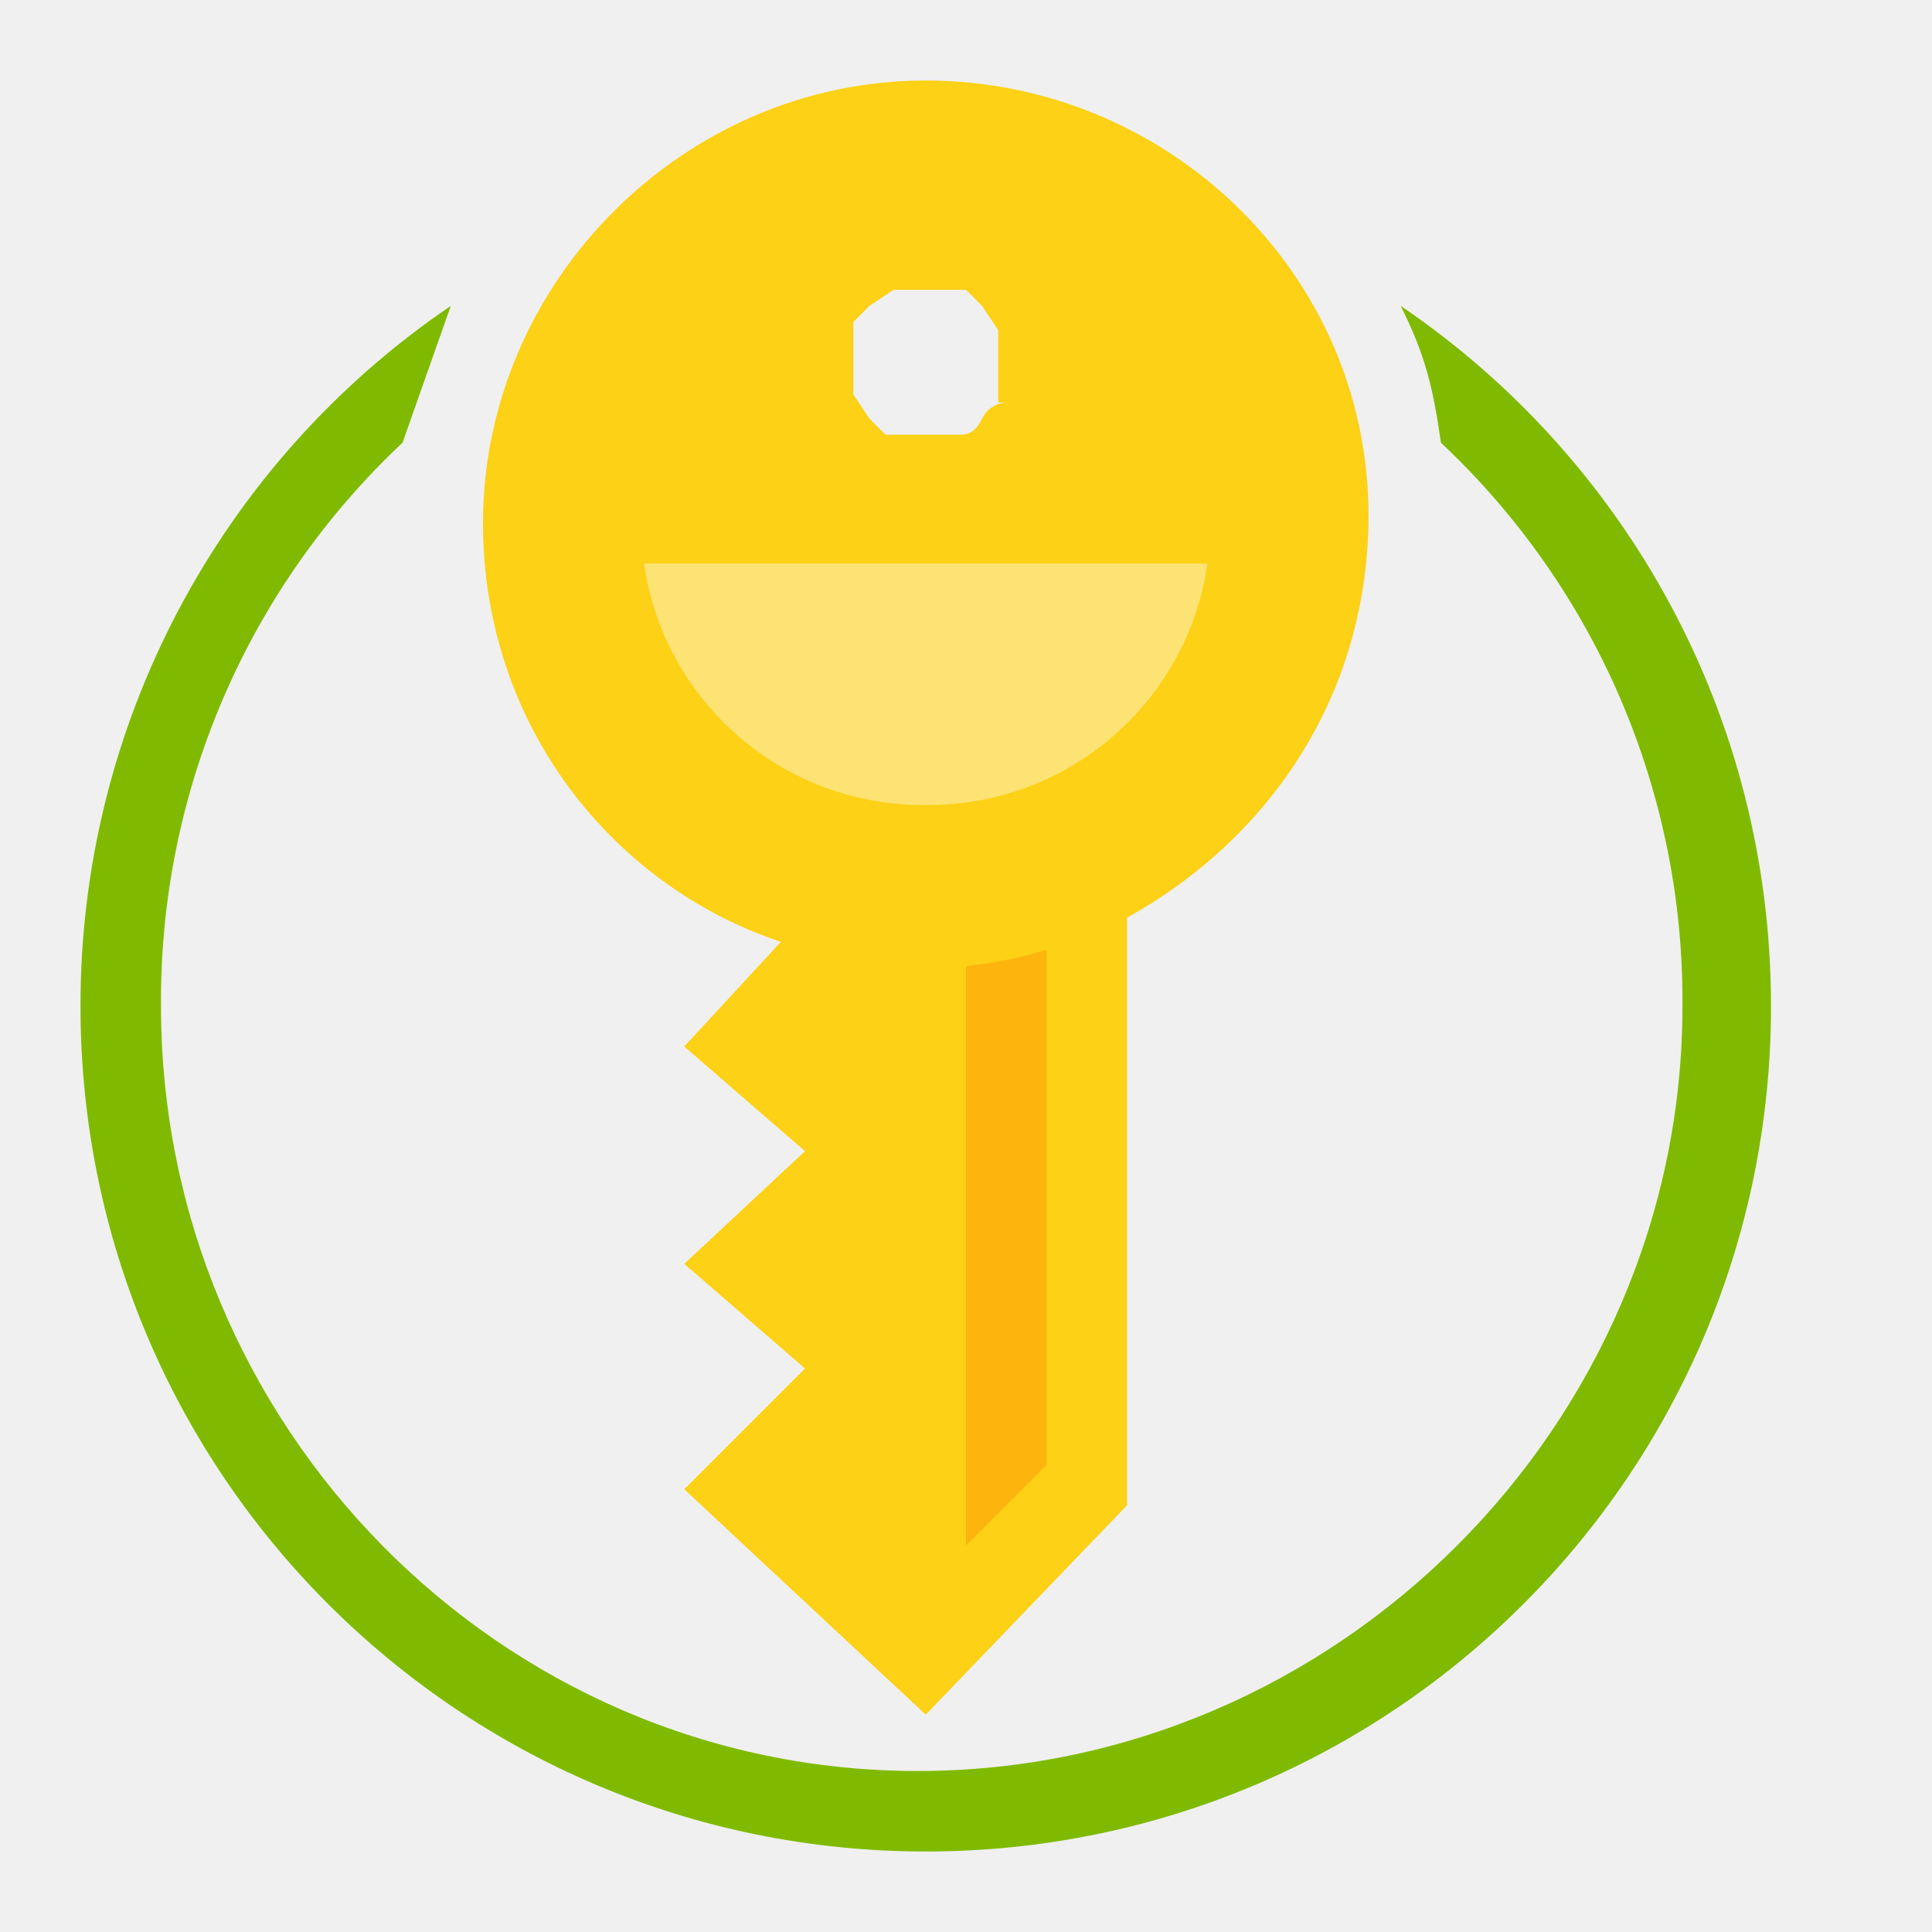
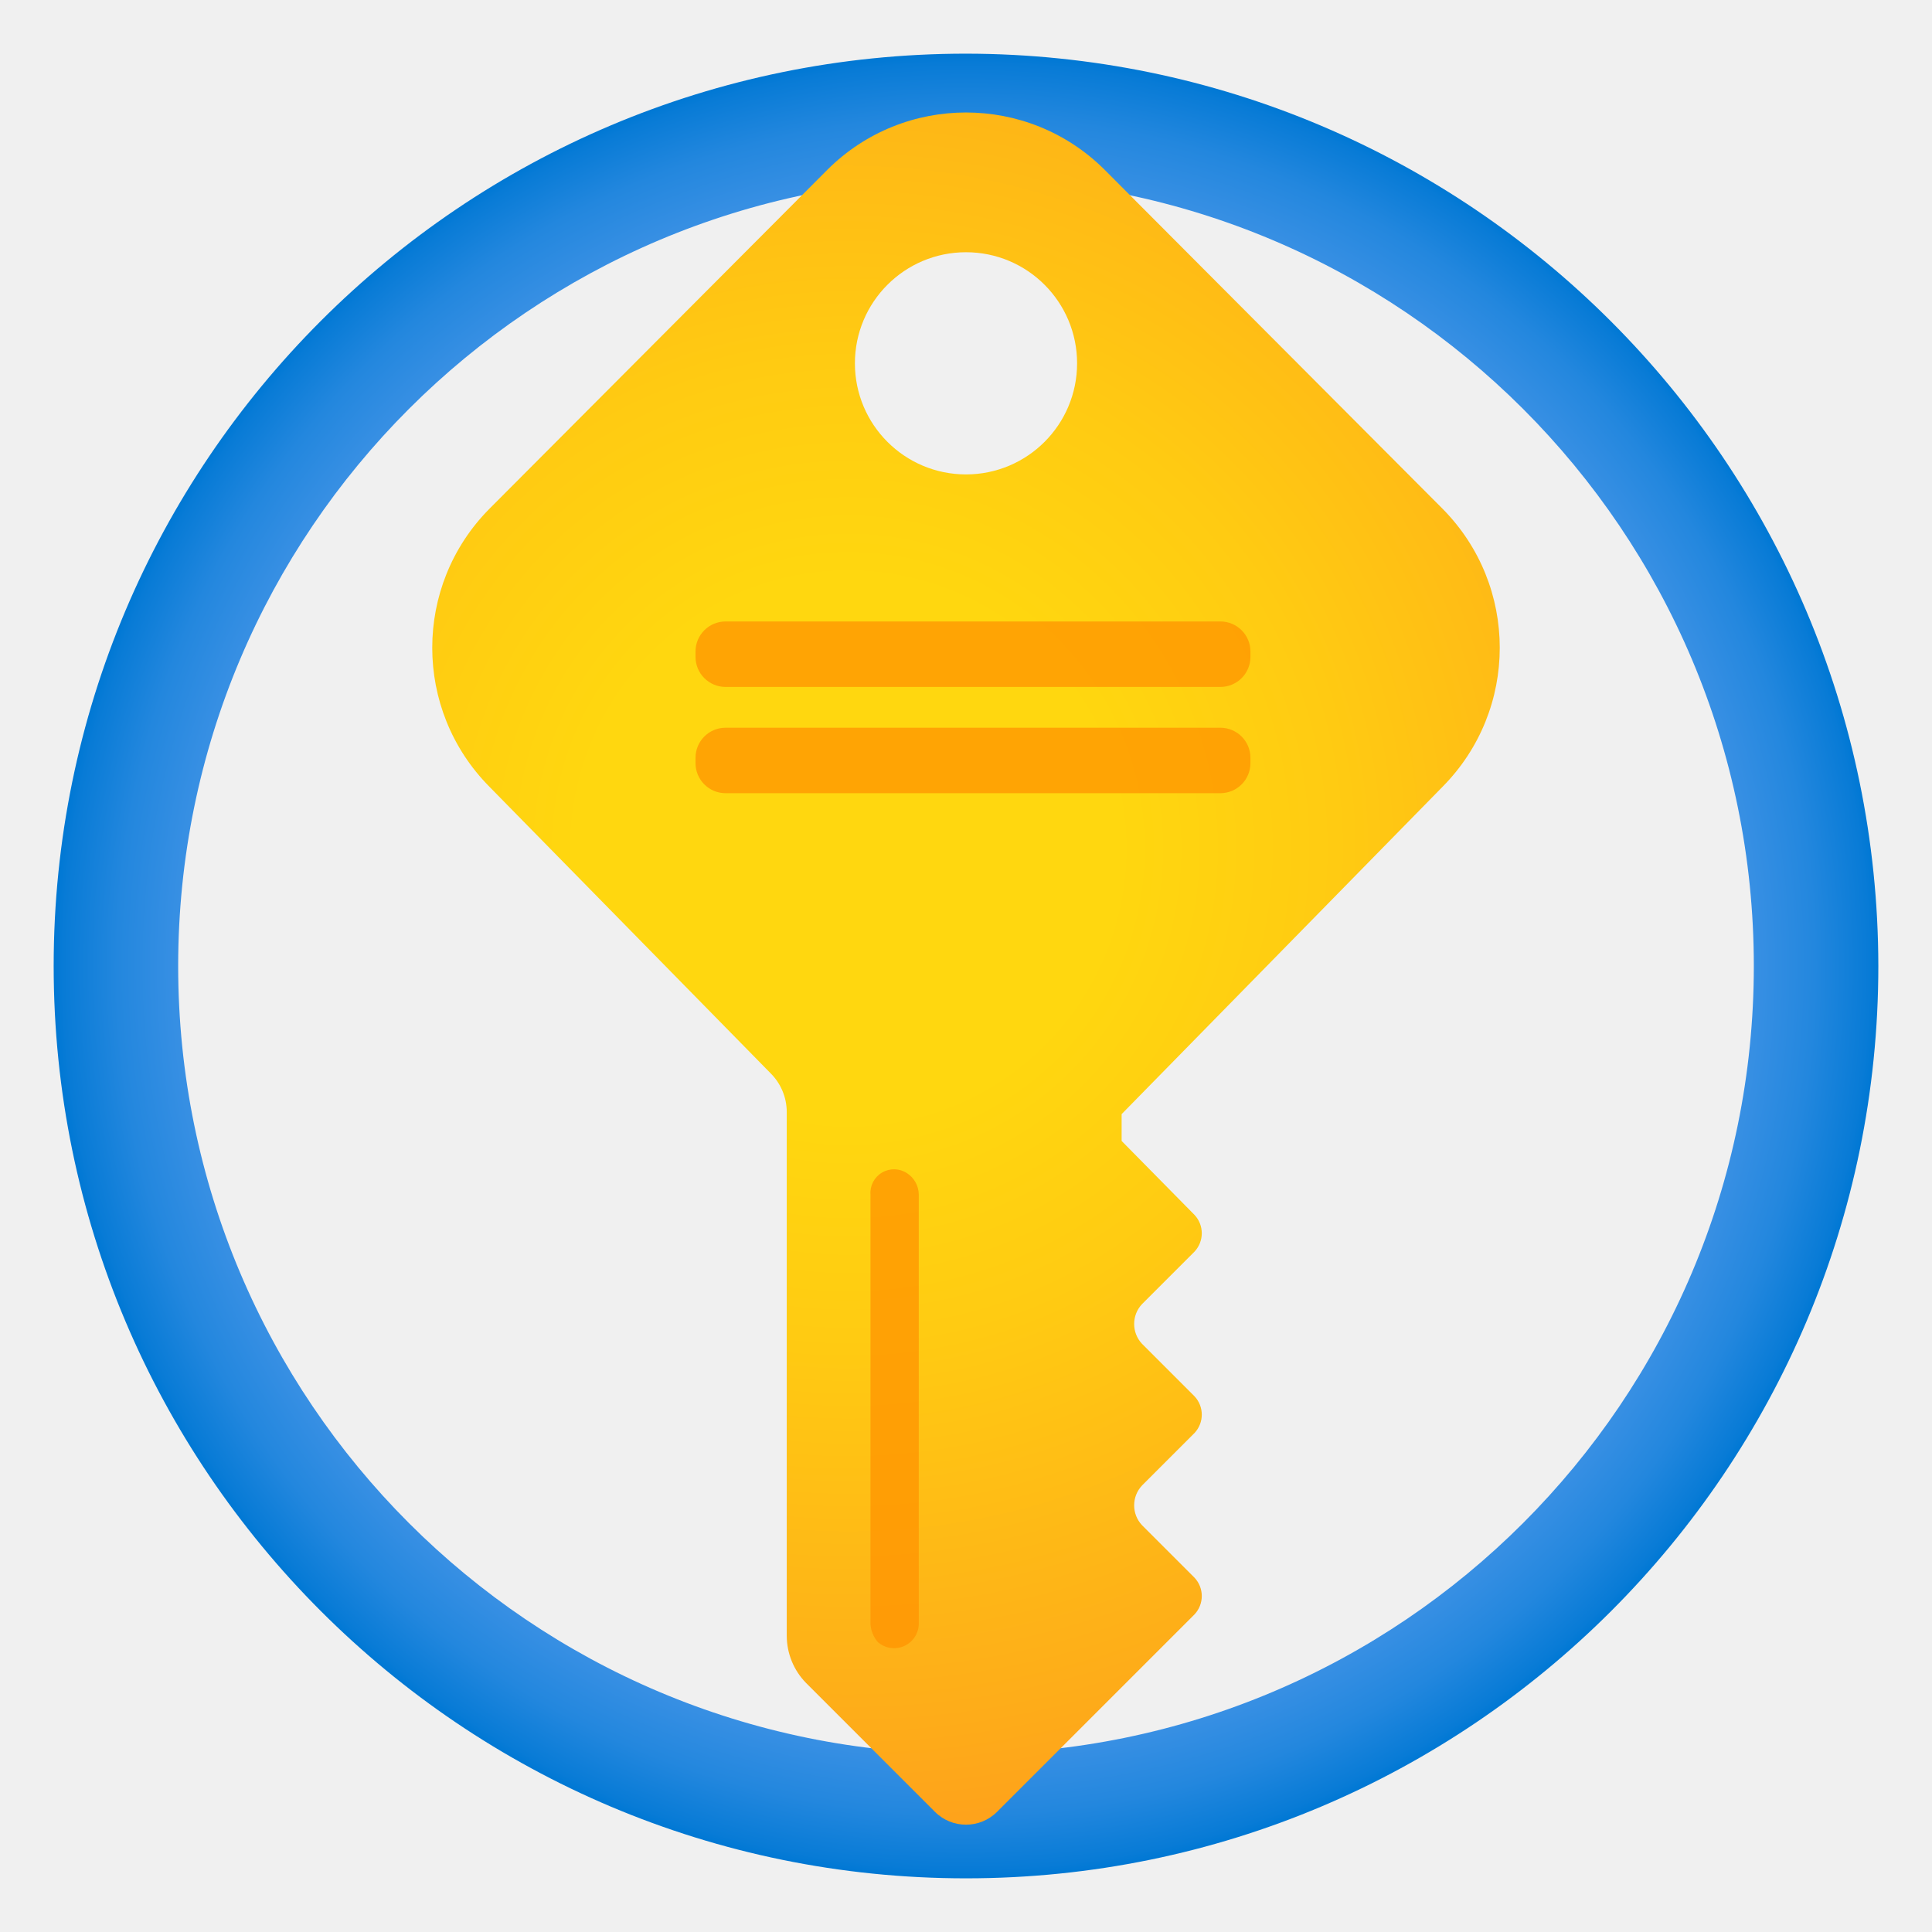
- <svg xmlns="http://www.w3.org/2000/svg" class="" focusable="false" role="presentation" version="1.1" viewBox="0 0 24 24">
-   <path class="msportalfx-svg-c11" d="M11.5 1C8.5 1 6 3.5 6 6.5 6 9 7.6 11 9.7 11.7L8.5 13l1.5 1.3-1.5 1.4L10 17l-1.5 1.5 3 2.8 2.5-2.6v-7.3c1.8-1 3-2.8 3-5 0-3-2.5-5.4-5.5-5.4zm1 4s-.2 0-.3.2-.2.2-.3.2H11l-.2-.2-.2-.3V4l.2-.2.3-.2h.9l.2.2.2.3V5z" fill="#fcd116" />
-   <path class="msportalfx-svg-c10" d="M12 12v7.2l1-1v-6.4a5.5 5.5 0 0 1-1 .2z" fill="#ff8c00" opacity=".4" />
-   <path class="msportalfx-svg-c01" d="M11.5 10A3.5 3.5 0 0 0 15 7H8a3.5 3.5 0 0 0 3.5 3z" fill="#fff" opacity=".4" />
-   <path class="msportalfx-svg-c14" d="M17.4 3.8c.3.6.4 1 .5 1.7a9.5 9.5 0 0 1 3 7c0 5.2-4.3 9.5-9.5 9.5S2 17.7 2 12.5a9.5 9.5 0 0 1 3-7l.6-1.7A10.5 10.5 0 0 0 1 12.5C1 18.3 5.7 23 11.5 23S22 18.3 22 12.5c0-3.6-1.8-6.8-4.6-8.7z" fill="#7fba00" />
+ <svg xmlns="http://www.w3.org/2000/svg" viewBox="0 0 18 18" class="" role="presentation" focusable="false" id="FxSymbol0-0bd" data-type="1" version="1.1">
+   <defs id="defs49" />
+   <g id="g44">
+     <defs id="defs30">
+       <radialGradient id="ec478bd3-5b38-4e7f-b661-11f355578bff" cx="38.95" cy="182.07" r="9.88" gradientTransform="matrix(.94 0 0 .94 -28.71 -163.24)" gradientUnits="userSpaceOnUse">
+         <stop offset=".27" stop-color="#ffd70f" id="stop4" />
+         <stop offset=".49" stop-color="#ffcb12" id="stop6" />
+         <stop offset=".88" stop-color="#feac19" id="stop8" />
+         <stop offset="1" stop-color="#fea11b" id="stop10" />
+       </radialGradient>
+       <radialGradient id="fb114c93-7c16-4540-899a-0796041629e6" cx="9" cy="9" r="8.5" gradientUnits="userSpaceOnUse">
+         <stop offset=".18" stop-color="#5ea0ef" id="stop13" />
+         <stop offset=".56" stop-color="#5c9fee" id="stop15" />
+         <stop offset=".69" stop-color="#559ced" id="stop17" />
+         <stop offset=".78" stop-color="#4a97e9" id="stop19" />
+         <stop offset=".86" stop-color="#3990e4" id="stop21" />
+         <stop offset=".93" stop-color="#2387de" id="stop23" />
+         <stop offset=".99" stop-color="#087bd6" id="stop25" />
+         <stop offset="1" stop-color="#0078d4" id="stop27" />
+       </radialGradient>
+     </defs>
+     <path d="M9 .5A8.5 8.5 0 1 0 17.5 9 8.51 8.51 0 0 0 9 .5zm0 15.84A7.34 7.34 0 1 1 16.34 9 7.34 7.34 0 0 1 9 16.34z" fill="url(#fb114c93-7c16-4540-899a-0796041629e6)" id="path32" />
+     <path d="M13.44 7.33a1.84 1.84 0 0 0 0-2.59l-3.15-3.16a1.83 1.83 0 0 0-2.58 0L4.56 4.74a1.84 1.84 0 0 0 0 2.59L7.18 10a.51.51 0 0 1 .15.36v4.88a.63.63 0 0 0 .18.44l1.2 1.2a.41.41 0 0 0 .58 0l1.16-1.16.68-.68a.25.25 0 0 0 0-.34l-.49-.49a.27.27 0 0 1 0-.37l.49-.49a.25.25 0 0 0 0-.34l-.49-.49a.27.27 0 0 1 0-.37l.49-.49a.25.25 0 0 0 0-.34l-.68-.69v-.25zM9 2.35a1 1 0 0 1 0 2.07 1 1 0 1 1 0-2.07z" fill="url(#ec478bd3-5b38-4e7f-b661-11f355578bff)" id="path36" />
+     <path d="M8.18 15.3a.23.23 0 0 0 .38-.17v-4a.24.24 0 0 0-.11-.2.22.22 0 0 0-.34.2v4a.28.28 0 0 0 .07.17z" fill="#ff9300" opacity=".75" id="path38" />
+     <rect x="6.48" y="5.79" width="5.17" height=".61" rx=".28" fill="#ff9300" opacity=".75" id="rect40" />
+     <rect x="6.48" y="6.78" width="5.17" height=".61" rx=".28" fill="#ff9300" opacity=".75" id="rect42" />
+   </g>
</svg>
